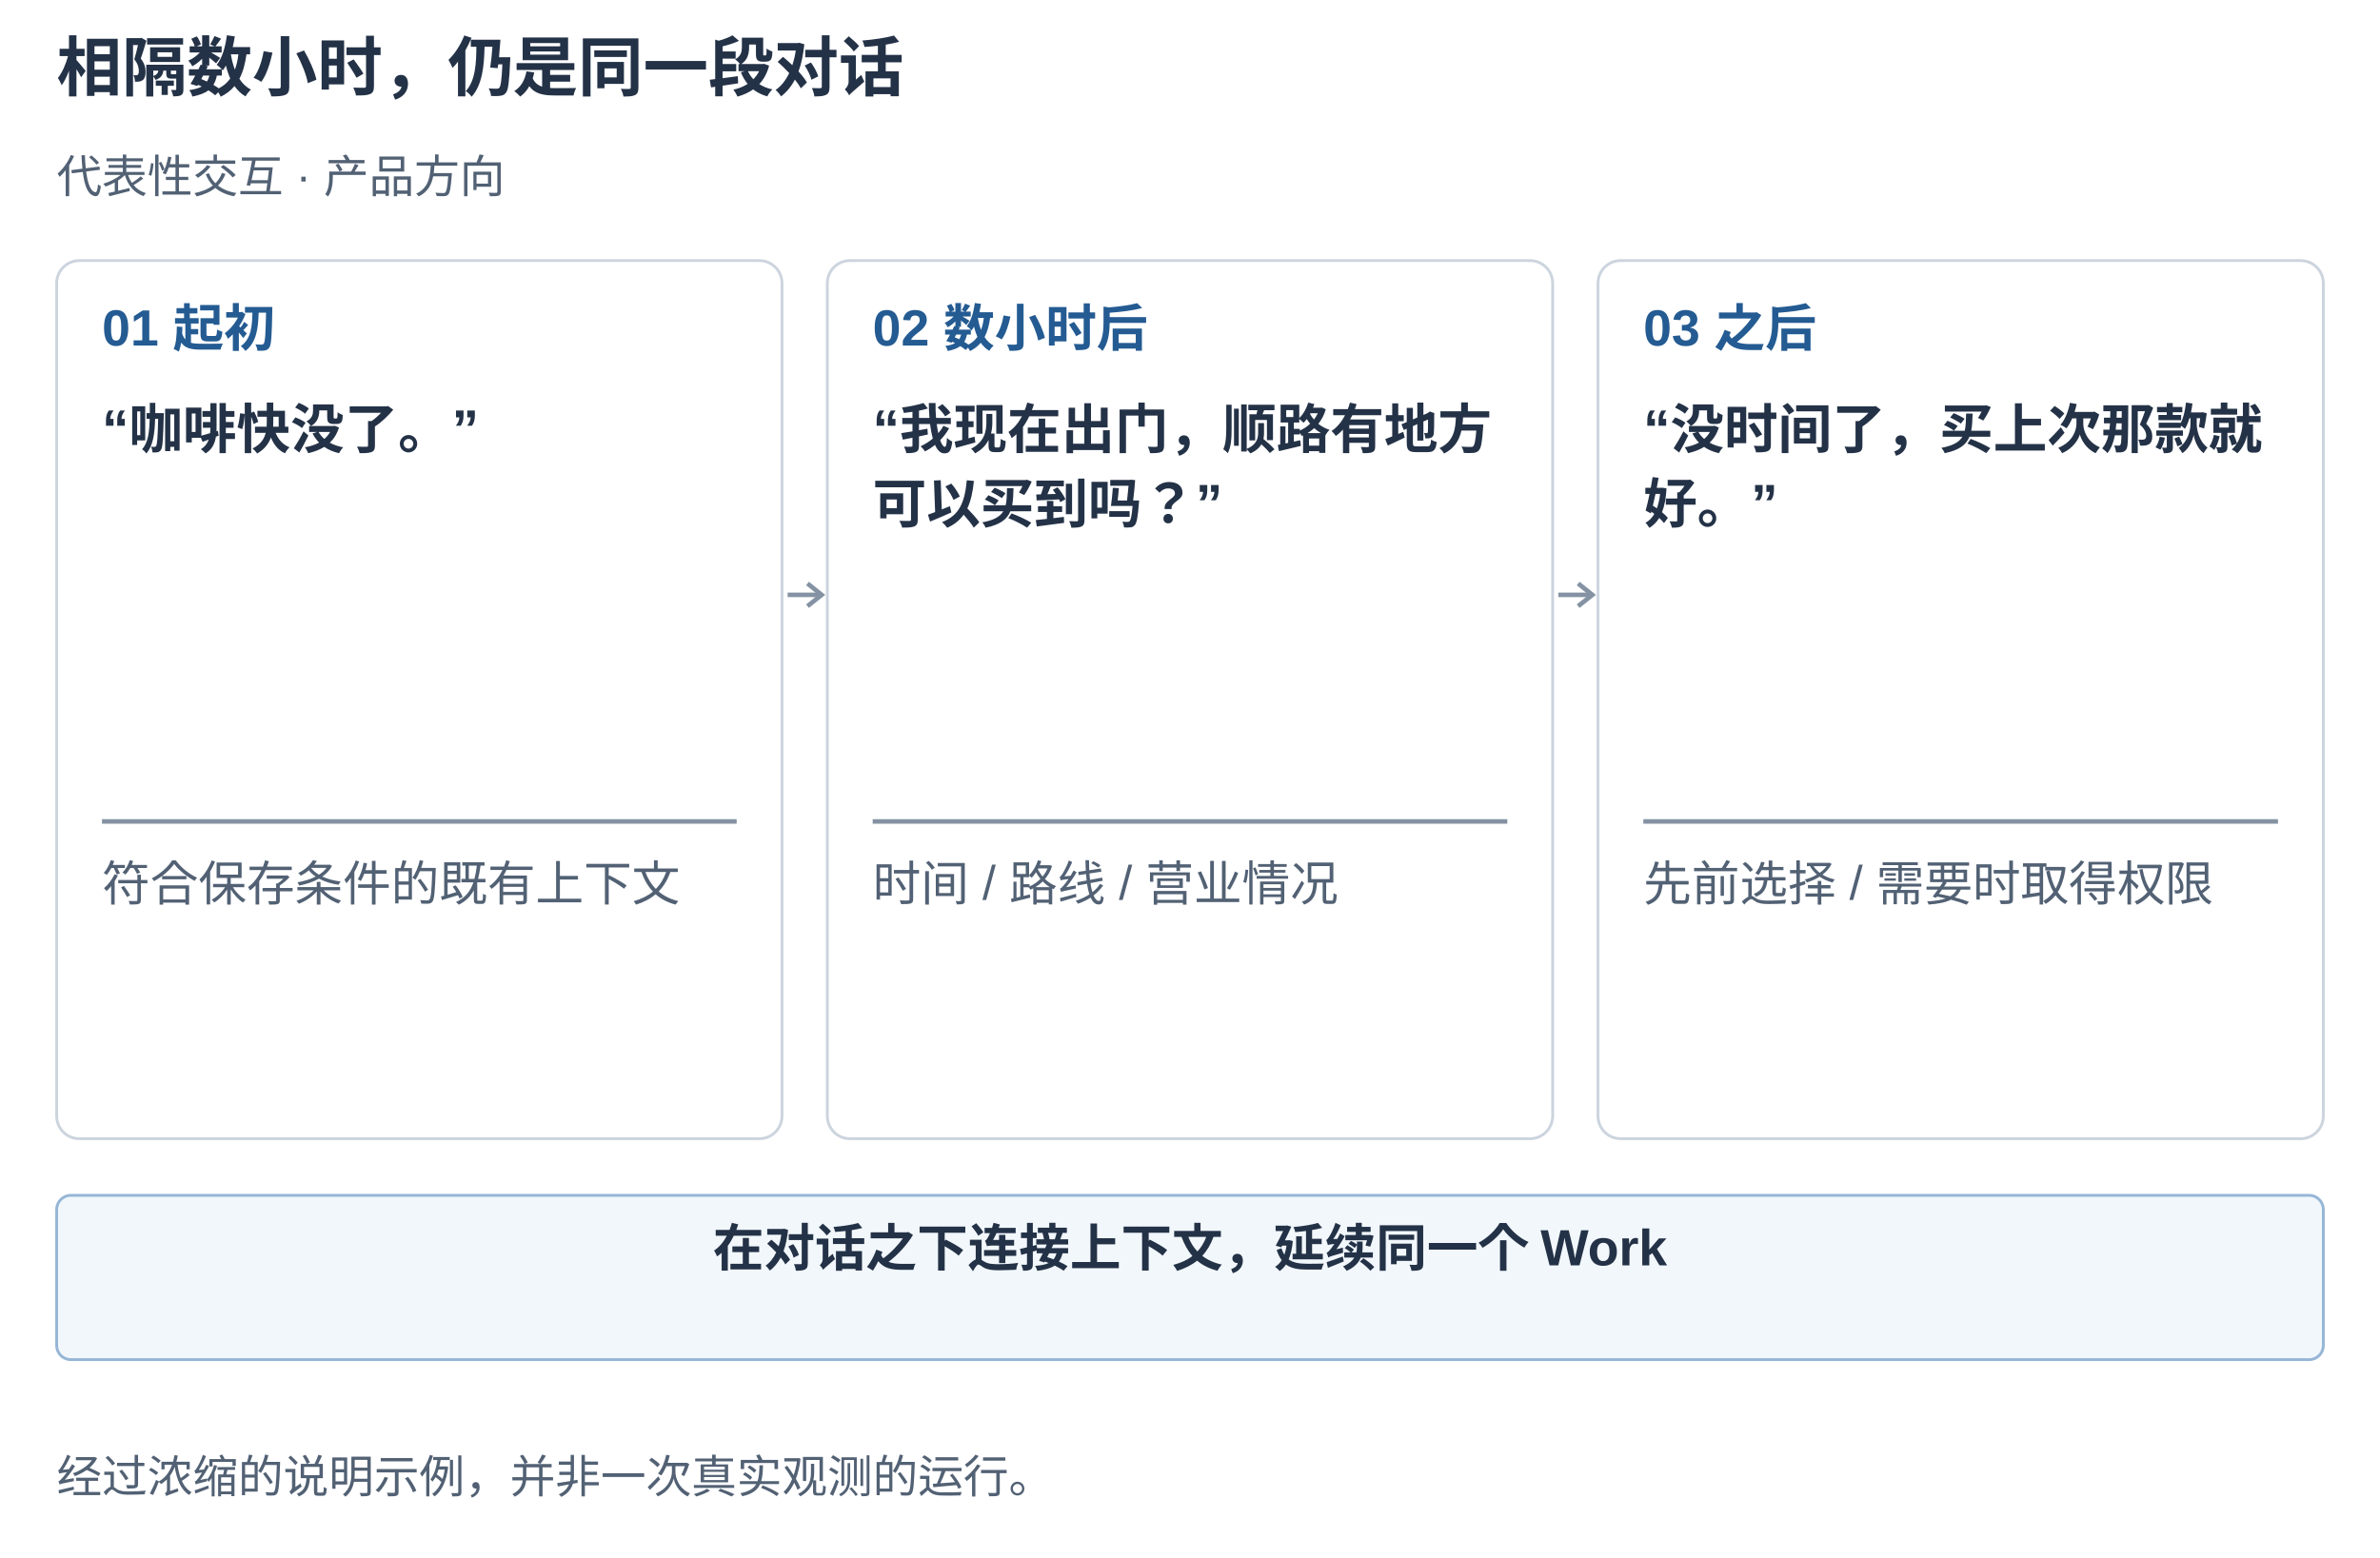
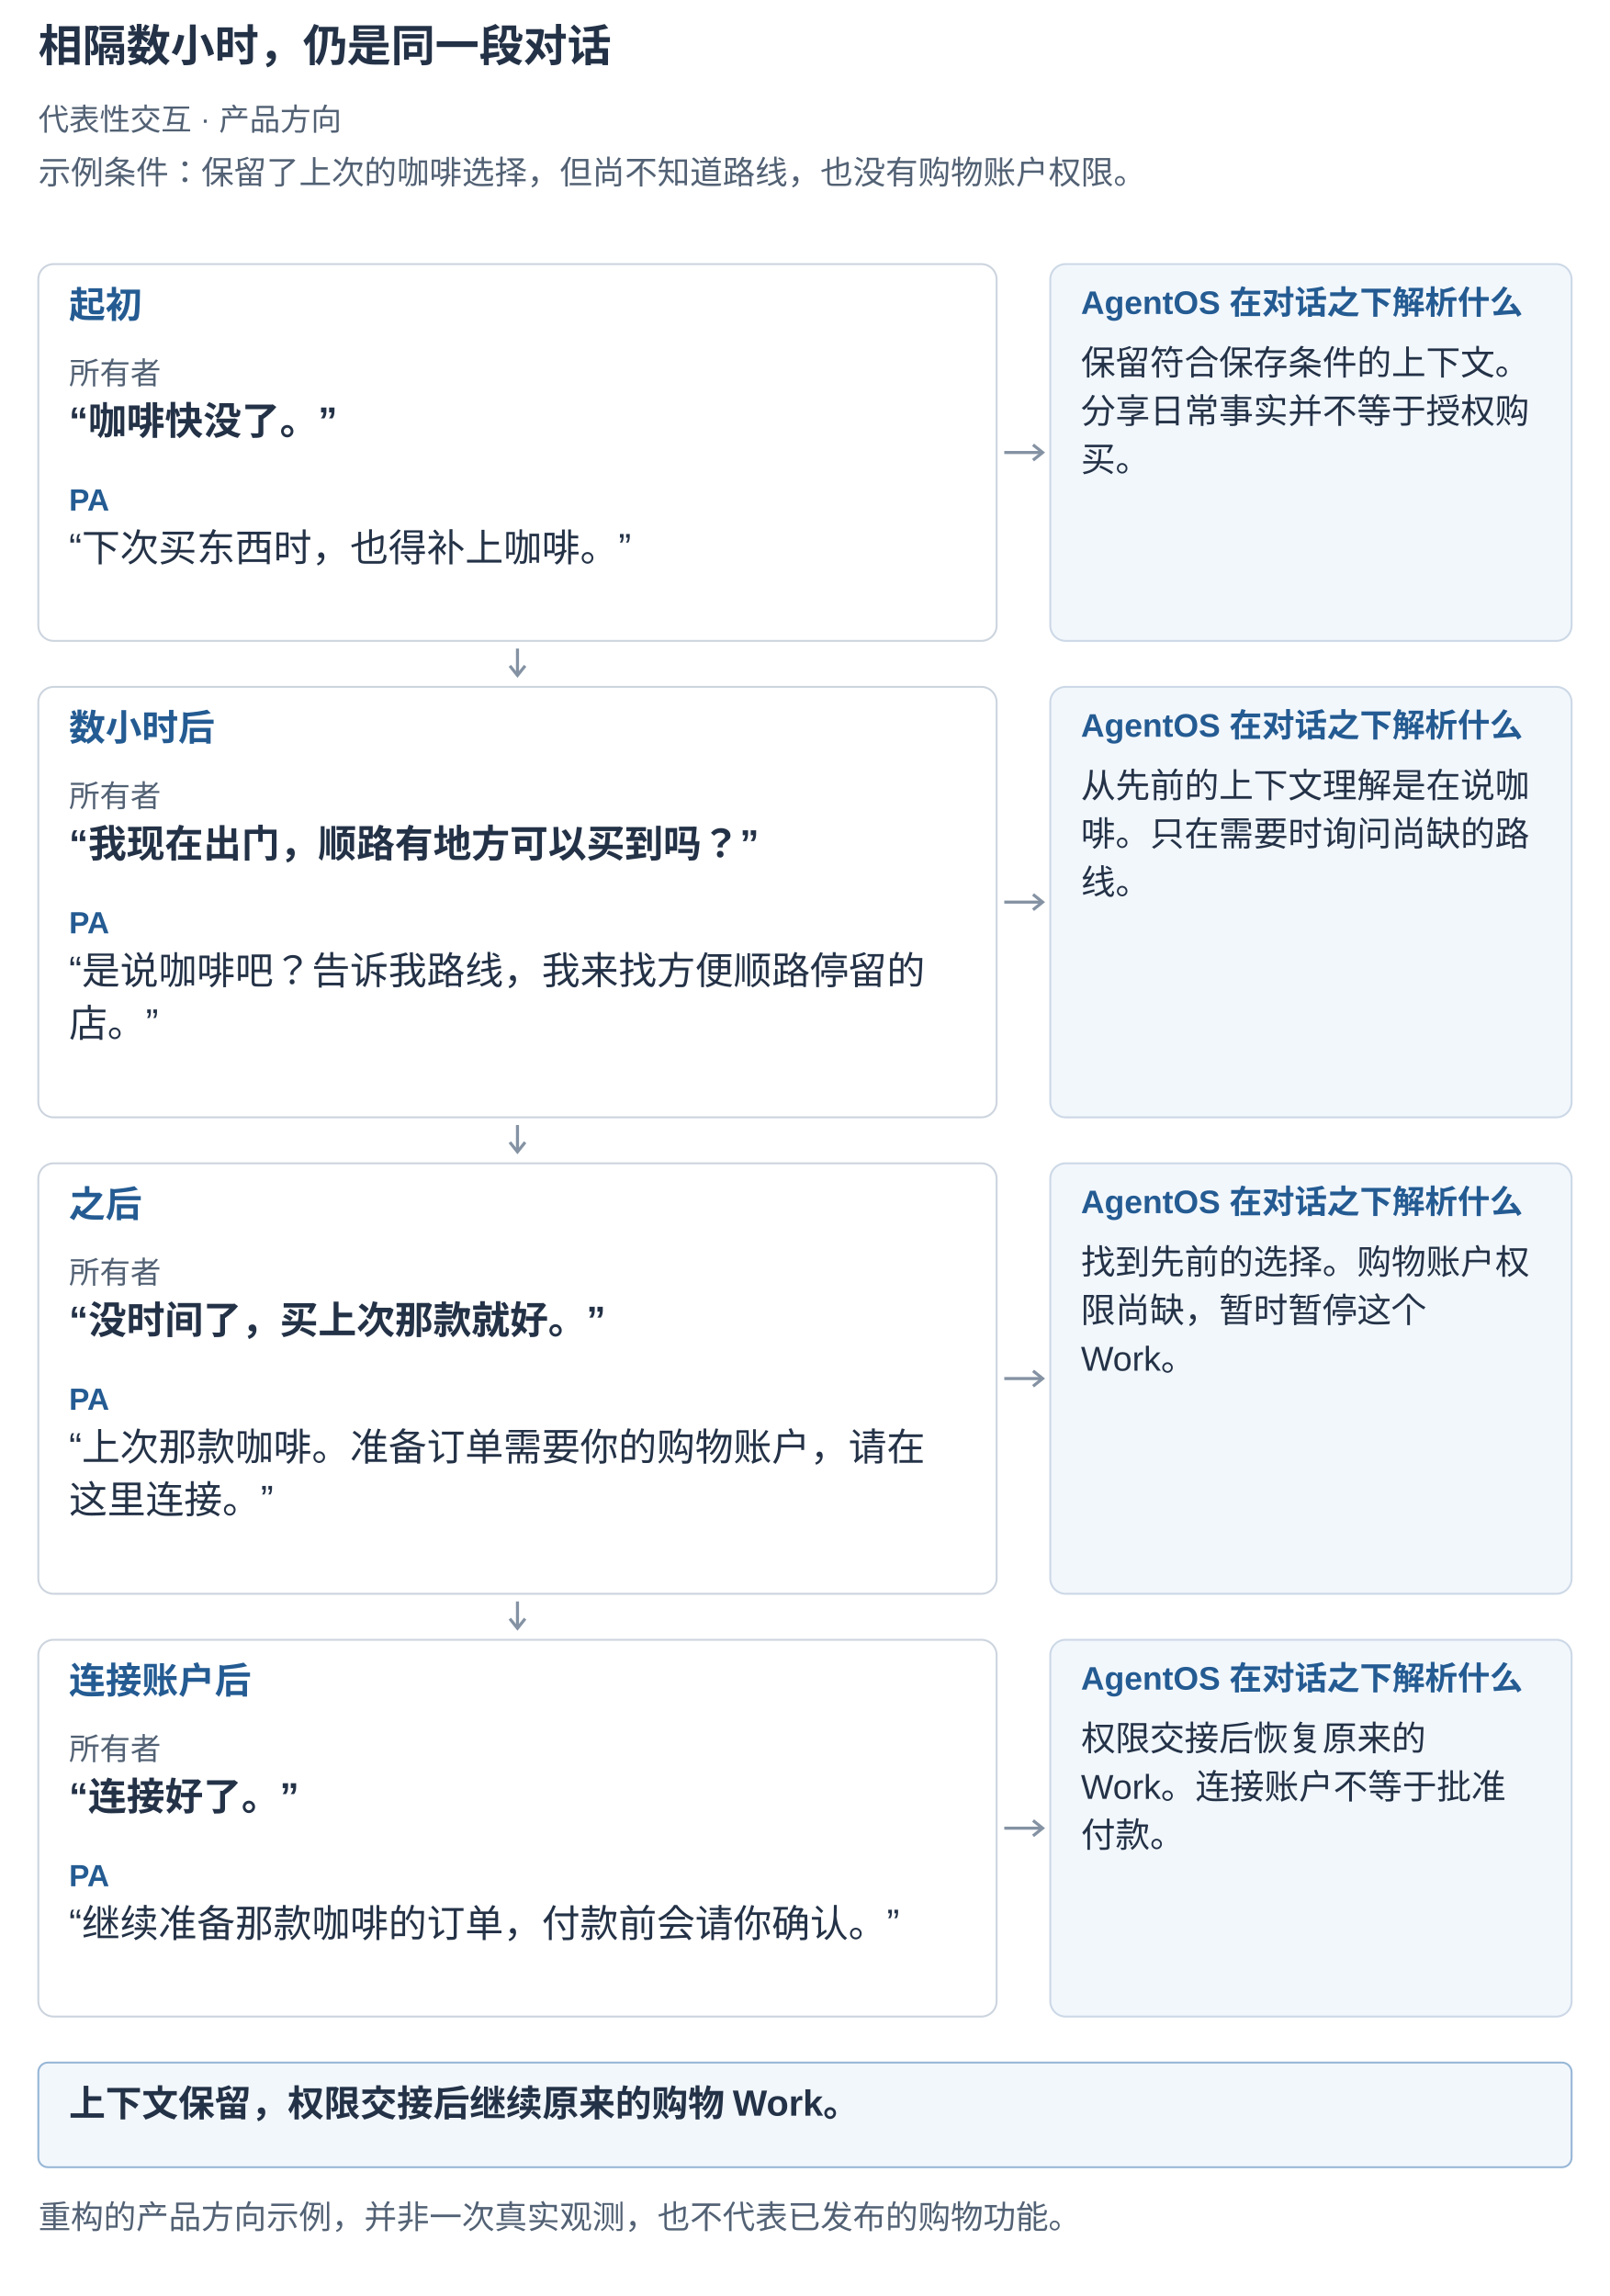
- <svg xmlns="http://www.w3.org/2000/svg" width="840" height="550" viewBox="0 0 840 550" role="img" aria-labelledby="title desc">
+ <svg xmlns="http://www.w3.org/2000/svg" width="840" height="1198" viewBox="0 0 840 1198" role="img" aria-labelledby="title desc">
  <style>text{font-family:Arial,"Noto Sans",sans-serif;fill:#243247} .bold{font-weight:700} .muted{fill:#526174} .blue{fill:#245b92}</style>
-   <rect width="840" height="550" fill="#fff" />
+   <rect width="840" height="1198" fill="#fff" />
  <text x="20" y="32.0" font-size="23" class="bold" text-anchor="start">相隔数小时，仍是同一段对话</text>
  <text x="20" y="68" font-size="16" class="muted" text-anchor="start">代表性交互 · 产品方向</text>
-   <rect x="20" y="92" width="256" height="310" rx="8" fill="#fff" stroke="#ccd4de" />
-   <text x="36" y="122" font-size="18" class="blue bold" text-anchor="start">01  起初</text>
-   <text x="36" y="158.0" font-size="19" class="bold" text-anchor="start">“咖啡快没了。”</text>
-   <path d="M36 290H260" fill="none" stroke="#8492a3" stroke-width="1.6" />
-   <text x="36" y="318.0" font-size="17" class="muted" text-anchor="start">符合保存条件的既有上下文</text>
-   <path d="M278 210 L290 210" fill="none" stroke="#8492a3" stroke-width="1.6" />
-   <path d="M285 206 L290 210 L285 214" fill="none" stroke="#8492a3" stroke-width="1.6" />
-   <rect x="292" y="92" width="256" height="310" rx="8" fill="#fff" stroke="#ccd4de" />
-   <text x="308" y="122" font-size="18" class="blue bold" text-anchor="start">02  数小时后</text>
-   <text x="308" y="158.0" font-size="19" class="bold" text-anchor="start">“我现在出门，顺路有地方</text>
-   <text x="308" y="184.6" font-size="19" class="bold" text-anchor="start">可以买到吗？”</text>
-   <path d="M308 290H532" fill="none" stroke="#8492a3" stroke-width="1.6" />
-   <text x="308" y="318.0" font-size="17" class="muted" text-anchor="start">时间 / 路线 / 营业情况</text>
-   <path d="M550 210 L562 210" fill="none" stroke="#8492a3" stroke-width="1.6" />
-   <path d="M557 206 L562 210 L557 214" fill="none" stroke="#8492a3" stroke-width="1.6" />
-   <rect x="564" y="92" width="256" height="310" rx="8" fill="#fff" stroke="#ccd4de" />
-   <text x="580" y="122" font-size="18" class="blue bold" text-anchor="start">03  之后</text>
-   <text x="580" y="158.0" font-size="19" class="bold" text-anchor="start">“没时间了，买上次那款就</text>
-   <text x="580" y="184.6" font-size="19" class="bold" text-anchor="start">好。”</text>
-   <path d="M580 290H804" fill="none" stroke="#8492a3" stroke-width="1.6" />
-   <text x="580" y="318.0" font-size="17" class="muted" text-anchor="start">先前选择 / 需要时取得权限</text>
-   <rect x="20" y="422" width="800" height="58" rx="5" fill="#f2f7fc" stroke="#96b6d6" />
-   <text x="420.0" y="447" font-size="18" class="bold" text-anchor="middle">在对话之下连接上下文，延续同一个 Work</text>
-   <text x="20" y="527.0" font-size="16" class="muted" text-anchor="start">经过浓缩的说明示例，并非一次真实观测的运行。</text>
+   <text x="20" y="96.0" font-size="17" class="muted" text-anchor="start">示例条件：保留了上次的咖啡选择，但尚不知道路线，也没有购物账户权限。</text>
+   <rect x="20" y="137.8" width="500" height="196.6" rx="8" fill="#fff" stroke="#ccd4de" />
+   <text x="36" y="165.8" font-size="19" class="blue bold" text-anchor="start">起初</text>
+   <text x="36" y="200.4" font-size="16" class="muted" text-anchor="start">所有者</text>
+   <text x="36" y="226.4" font-size="20" class="bold" text-anchor="start">“咖啡快没了。”</text>
+   <text x="36" y="266.4" font-size="16" class="blue bold" text-anchor="start">PA</text>
+   <text x="36" y="292.4" font-size="20" class="" text-anchor="start">“下次买东西时，也得补上咖啡。”</text>
+   <rect x="548" y="137.8" width="272" height="196.6" rx="8" fill="#f2f7fc" stroke="#ccd8e6" />
+   <path d="M524 236.1 L544 236.1" fill="none" stroke="#8492a3" stroke-width="1.6" />
+   <path d="M539 232.1 L544 236.1 L539 240.1" fill="none" stroke="#8492a3" stroke-width="1.6" />
+   <text x="564" y="163.8" font-size="17" class="blue bold" text-anchor="start">AgentOS 在对话之下解析什么</text>
+   <text x="564" y="195.6" font-size="18" class="" text-anchor="start">保留符合保存条件的上下文。</text>
+   <text x="564" y="220.8" font-size="18" class="" text-anchor="start">分享日常事实并不等于授权购</text>
+   <text x="564" y="246" font-size="18" class="" text-anchor="start">买。</text>
+   <path d="M270 338.4 L270 352.4" fill="none" stroke="#8492a3" stroke-width="1.6" />
+   <path d="M266 347.4 L270 352.4 L274 347.4" fill="none" stroke="#8492a3" stroke-width="1.6" />
+   <rect x="20" y="358.4" width="500" height="224.6" rx="8" fill="#fff" stroke="#ccd4de" />
+   <text x="36" y="386.4" font-size="19" class="blue bold" text-anchor="start">数小时后</text>
+   <text x="36" y="421.0" font-size="16" class="muted" text-anchor="start">所有者</text>
+   <text x="36" y="447.0" font-size="20" class="bold" text-anchor="start">“我现在出门，顺路有地方可以买到吗？”</text>
+   <text x="36" y="487.0" font-size="16" class="blue bold" text-anchor="start">PA</text>
+   <text x="36" y="513.0" font-size="20" class="" text-anchor="start">“是说咖啡吧？告诉我路线，我来找方便顺路停留的</text>
+   <text x="36" y="541.0" font-size="20" class="" text-anchor="start">店。”</text>
+   <rect x="548" y="358.4" width="272" height="224.6" rx="8" fill="#f2f7fc" stroke="#ccd8e6" />
+   <path d="M524 470.7 L544 470.7" fill="none" stroke="#8492a3" stroke-width="1.6" />
+   <path d="M539 466.7 L544 470.7 L539 474.7" fill="none" stroke="#8492a3" stroke-width="1.6" />
+   <text x="564" y="384.4" font-size="17" class="blue bold" text-anchor="start">AgentOS 在对话之下解析什么</text>
+   <text x="564" y="416.2" font-size="18" class="" text-anchor="start">从先前的上下文理解是在说咖</text>
+   <text x="564" y="441.4" font-size="18" class="" text-anchor="start">啡。只在需要时询问尚缺的路</text>
+   <text x="564" y="466.6" font-size="18" class="" text-anchor="start">线。</text>
+   <path d="M270 587.0 L270 601.0" fill="none" stroke="#8492a3" stroke-width="1.6" />
+   <path d="M266 596.0 L270 601.0 L274 596.0" fill="none" stroke="#8492a3" stroke-width="1.6" />
+   <rect x="20" y="607.0" width="500" height="224.6" rx="8" fill="#fff" stroke="#ccd4de" />
+   <text x="36" y="635.0" font-size="19" class="blue bold" text-anchor="start">之后</text>
+   <text x="36" y="669.6" font-size="16" class="muted" text-anchor="start">所有者</text>
+   <text x="36" y="695.6" font-size="20" class="bold" text-anchor="start">“没时间了，买上次那款就好。”</text>
+   <text x="36" y="735.6" font-size="16" class="blue bold" text-anchor="start">PA</text>
+   <text x="36" y="761.6" font-size="20" class="" text-anchor="start">“上次那款咖啡。准备订单需要你的购物账户，请在</text>
+   <text x="36" y="789.6" font-size="20" class="" text-anchor="start">这里连接。”</text>
+   <rect x="548" y="607.0" width="272" height="224.6" rx="8" fill="#f2f7fc" stroke="#ccd8e6" />
+   <path d="M524 719.3 L544 719.3" fill="none" stroke="#8492a3" stroke-width="1.6" />
+   <path d="M539 715.3 L544 719.3 L539 723.3" fill="none" stroke="#8492a3" stroke-width="1.6" />
+   <text x="564" y="633.0" font-size="17" class="blue bold" text-anchor="start">AgentOS 在对话之下解析什么</text>
+   <text x="564" y="664.8" font-size="18" class="" text-anchor="start">找到先前的选择。购物账户权</text>
+   <text x="564" y="690.0" font-size="18" class="" text-anchor="start">限尚缺，暂时暂停这个</text>
+   <text x="564" y="715.2" font-size="18" class="" text-anchor="start">Work。</text>
+   <path d="M270 835.6 L270 849.6" fill="none" stroke="#8492a3" stroke-width="1.6" />
+   <path d="M266 844.6 L270 849.6 L274 844.6" fill="none" stroke="#8492a3" stroke-width="1.6" />
+   <rect x="20" y="855.6" width="500" height="196.6" rx="8" fill="#fff" stroke="#ccd4de" />
+   <text x="36" y="883.6" font-size="19" class="blue bold" text-anchor="start">连接账户后</text>
+   <text x="36" y="918.2" font-size="16" class="muted" text-anchor="start">所有者</text>
+   <text x="36" y="944.2" font-size="20" class="bold" text-anchor="start">“连接好了。”</text>
+   <text x="36" y="984.2" font-size="16" class="blue bold" text-anchor="start">PA</text>
+   <text x="36" y="1010.2" font-size="20" class="" text-anchor="start">“继续准备那款咖啡的订单，付款前会请你确认。”</text>
+   <rect x="548" y="855.6" width="272" height="196.6" rx="8" fill="#f2f7fc" stroke="#ccd8e6" />
+   <path d="M524 953.9 L544 953.9" fill="none" stroke="#8492a3" stroke-width="1.6" />
+   <path d="M539 949.9 L544 953.9 L539 957.9" fill="none" stroke="#8492a3" stroke-width="1.6" />
+   <text x="564" y="881.6" font-size="17" class="blue bold" text-anchor="start">AgentOS 在对话之下解析什么</text>
+   <text x="564" y="913.4" font-size="18" class="" text-anchor="start">权限交接后恢复原来的</text>
+   <text x="564" y="938.6" font-size="18" class="" text-anchor="start">Work。连接账户不等于批准</text>
+   <text x="564" y="963.8" font-size="18" class="" text-anchor="start">付款。</text>
+   <rect x="20" y="1076.2" width="800" height="54.6" rx="5" fill="#f2f7fc" stroke="#96b6d6" />
+   <text x="36" y="1104.2" font-size="19" class="bold" text-anchor="start">上下文保留，权限交接后继续原来的购物 Work。</text>
+   <text x="20" y="1162.8" font-size="17" class="muted" text-anchor="start">重构的产品方向示例，并非一次真实观测，也不代表已发布的购物功能。</text>
</svg>
